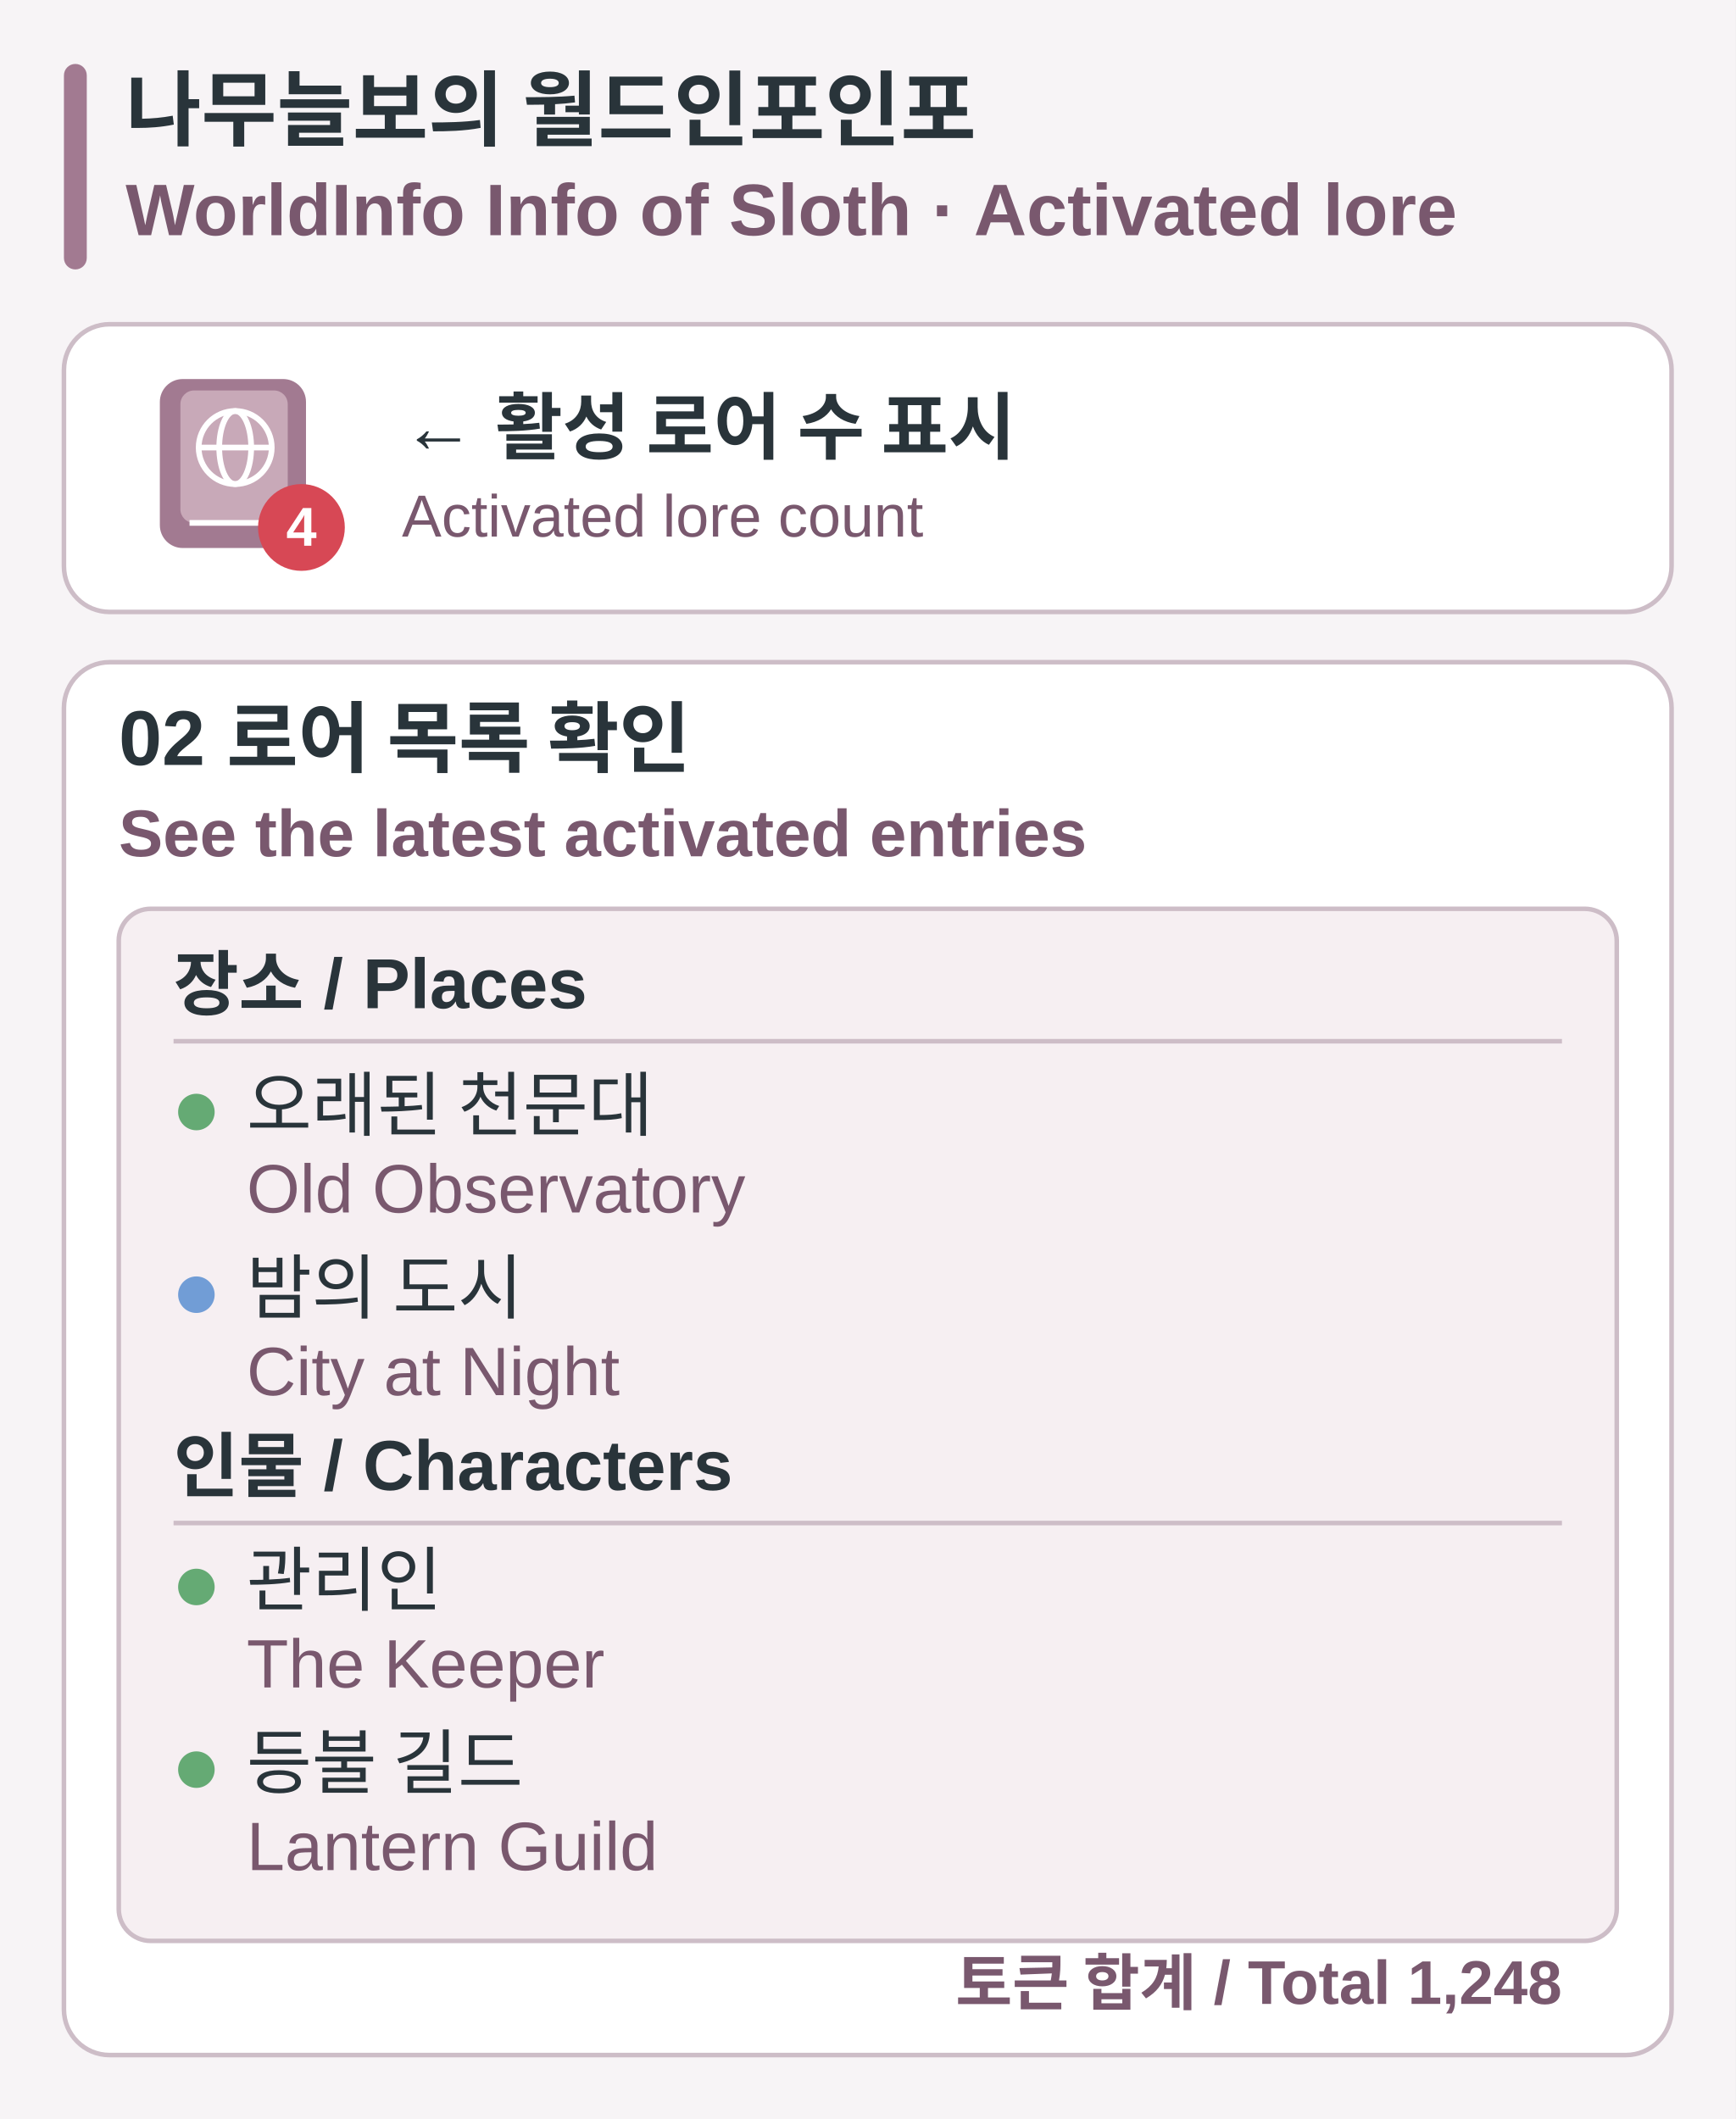
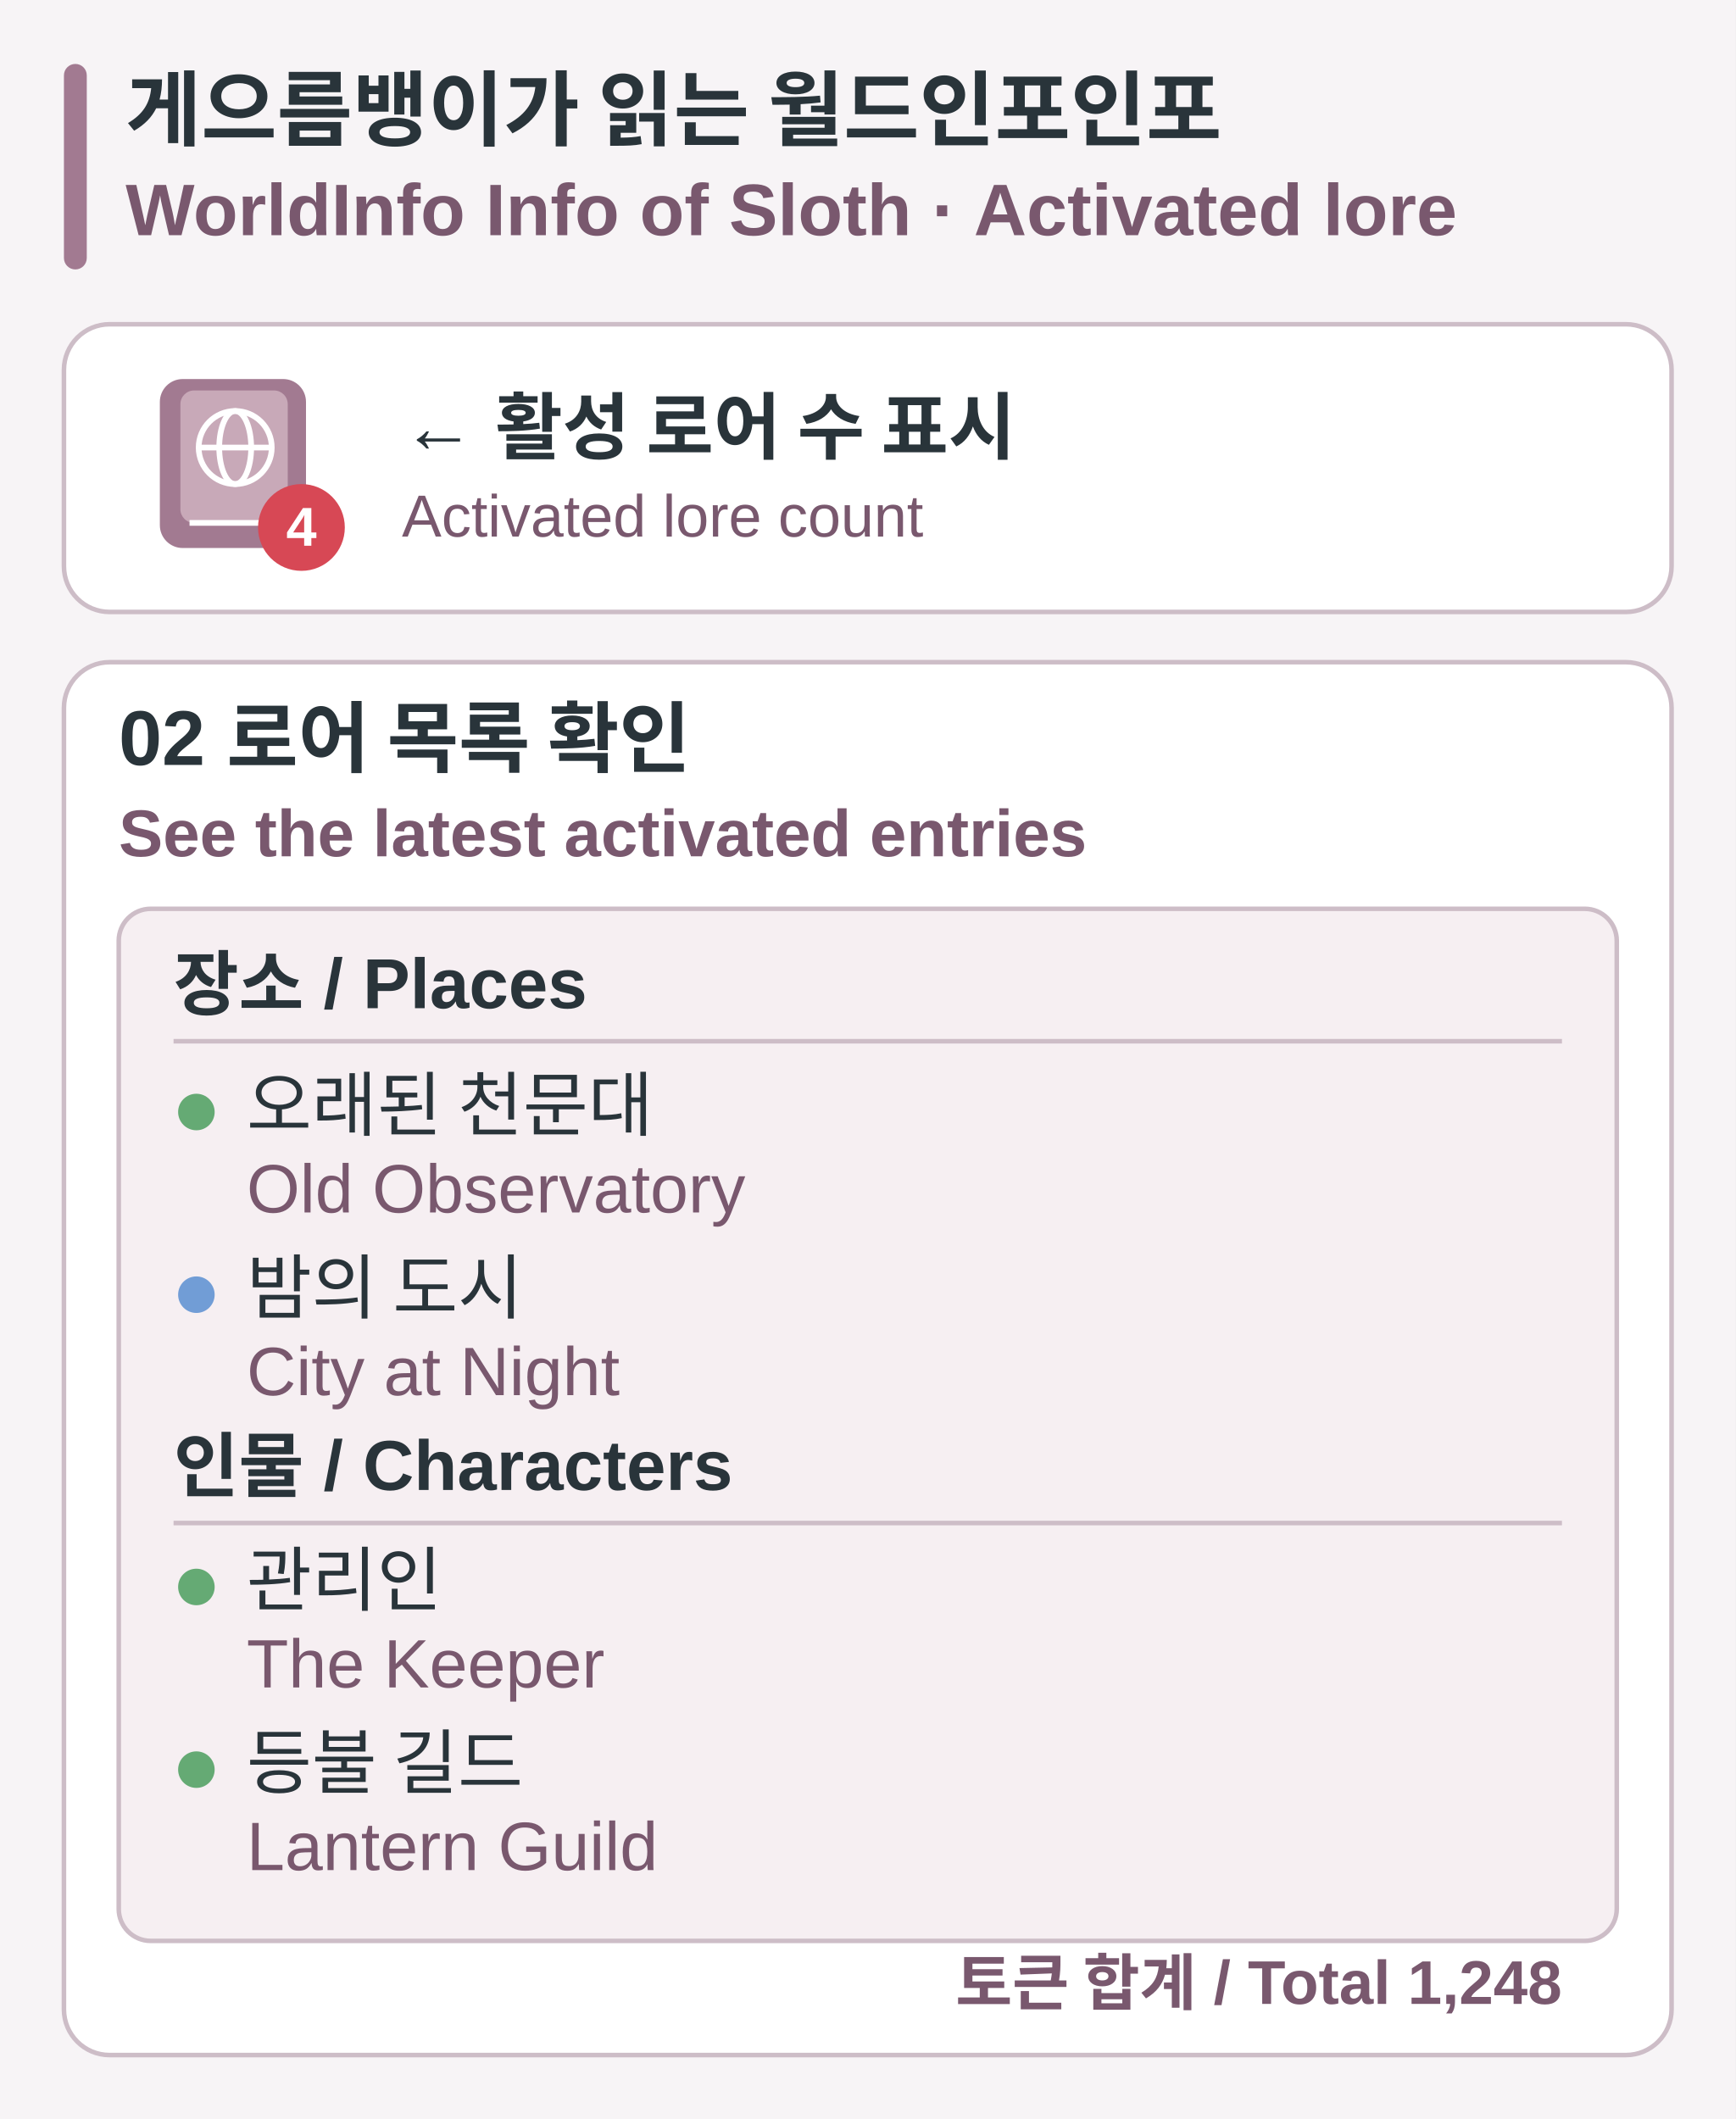
<svg xmlns="http://www.w3.org/2000/svg" width="760" height="928" viewBox="0 0 760 928" role="img" aria-label="활성 로어 목록 / Activated lore" font-family="'Noto Sans KR','Apple SD Gothic Neo','Malgun Gothic',Arial,sans-serif">
  <rect x="0" y="0" width="760" height="928" rx="0" fill="#f7f4f6" stroke="none" stroke-width="2" />
  <rect x="28" y="28" width="10" height="90" rx="5" fill="#a27a91" stroke="none" stroke-width="2" />
-   <text x="55" y="61" font-size="36" fill="#29343a" font-weight="700" text-anchor="start">나무늘보의 월드인포인포</text>
+   <text x="55" y="61" font-size="36" fill="#29343a" font-weight="700" text-anchor="start">게으름뱅이가 읽는 월드인포인포</text>
  <text x="55" y="103" font-size="32" fill="#79586e" font-weight="600" text-anchor="start">WorldInfo Info of Sloth · Activated lore</text>
  <rect x="28" y="142" width="704" height="126" rx="20" fill="#ffffff" stroke="#cdbdc7" stroke-width="2" />
  <g transform="translate(70 166)">
    <rect x="0" y="0" width="64" height="74" rx="10" fill="#a27a91" />
    <rect x="9" y="5" width="47" height="58" rx="6" fill="#c8a9b8" />
    <circle cx="33" cy="30" r="16" fill="none" stroke="white" stroke-width="2.5" />
    <ellipse cx="33" cy="30" rx="7" ry="16" fill="none" stroke="white" stroke-width="2.5" />
    <path d="M17 30H49M13 63H51" stroke="white" stroke-width="2.5" />
    <circle cx="62" cy="65" r="19" fill="#d74855" />
    <text x="62" y="73" font-size="24" fill="white" font-weight="700" text-anchor="middle">4</text>
  </g>
  <text x="176" y="198" font-size="32" fill="#29343a" font-weight="600">← 활성 로어 수 표시</text>
  <text x="176" y="235" font-size="26" fill="#79586e">Activated lore count</text>
  <g transform="translate(0 -262)">
    <rect x="28" y="552" width="704" height="610" rx="20" fill="#ffffff" stroke="#cdbdc7" stroke-width="2" />
    <text x="52" y="597" font-size="34" fill="#29343a" font-weight="700" text-anchor="start">02  로어 목록 확인</text>
    <text x="52" y="637" font-size="29" fill="#79586e" font-weight="600" text-anchor="start">See the latest activated entries</text>
    <rect x="52" y="660" width="656" height="452" rx="14" fill="#f6eff2" stroke="#cdbdc7" stroke-width="2" />
    <text x="76" y="704" font-size="31" fill="#29343a" font-weight="700" text-anchor="start">장소 / Places</text>
    <path d="M76 718H684" fill="none" stroke="#cdbdc7" stroke-width="2" />
    <circle cx="86" cy="749" r="8" fill="#65aa74" />
    <text x="108" y="757" font-size="31" fill="#29343a" font-weight="400" text-anchor="start">오래된 천문대</text>
    <text x="108" y="793" font-size="30" fill="#79586e" font-weight="400" text-anchor="start">Old Observatory</text>
    <circle cx="86" cy="829" r="8" fill="#719dd6" />
    <text x="108" y="837" font-size="31" fill="#29343a" font-weight="400" text-anchor="start">밤의 도시</text>
    <text x="108" y="873" font-size="30" fill="#79586e" font-weight="400" text-anchor="start">City at Night</text>
    <circle cx="86" cy="957" r="8" fill="#65aa74" />
    <text x="108" y="965" font-size="31" fill="#29343a" font-weight="400" text-anchor="start">관리인</text>
    <text x="108" y="1001" font-size="30" fill="#79586e" font-weight="400" text-anchor="start">The Keeper</text>
    <circle cx="86" cy="1037" r="8" fill="#65aa74" />
    <text x="108" y="1045" font-size="31" fill="#29343a" font-weight="400" text-anchor="start">등불 길드</text>
    <text x="108" y="1081" font-size="30" fill="#79586e" font-weight="400" text-anchor="start">Lantern Guild</text>
    <text x="76" y="915" font-size="31" fill="#29343a" font-weight="700" text-anchor="start">인물 / Characters</text>
    <path d="M76 929H684" fill="none" stroke="#cdbdc7" stroke-width="2" />
    <text x="684" y="1140" font-size="27" fill="#79586e" font-weight="600" text-anchor="end">토큰 합계 / Total 1,248</text>
  </g>
</svg>
